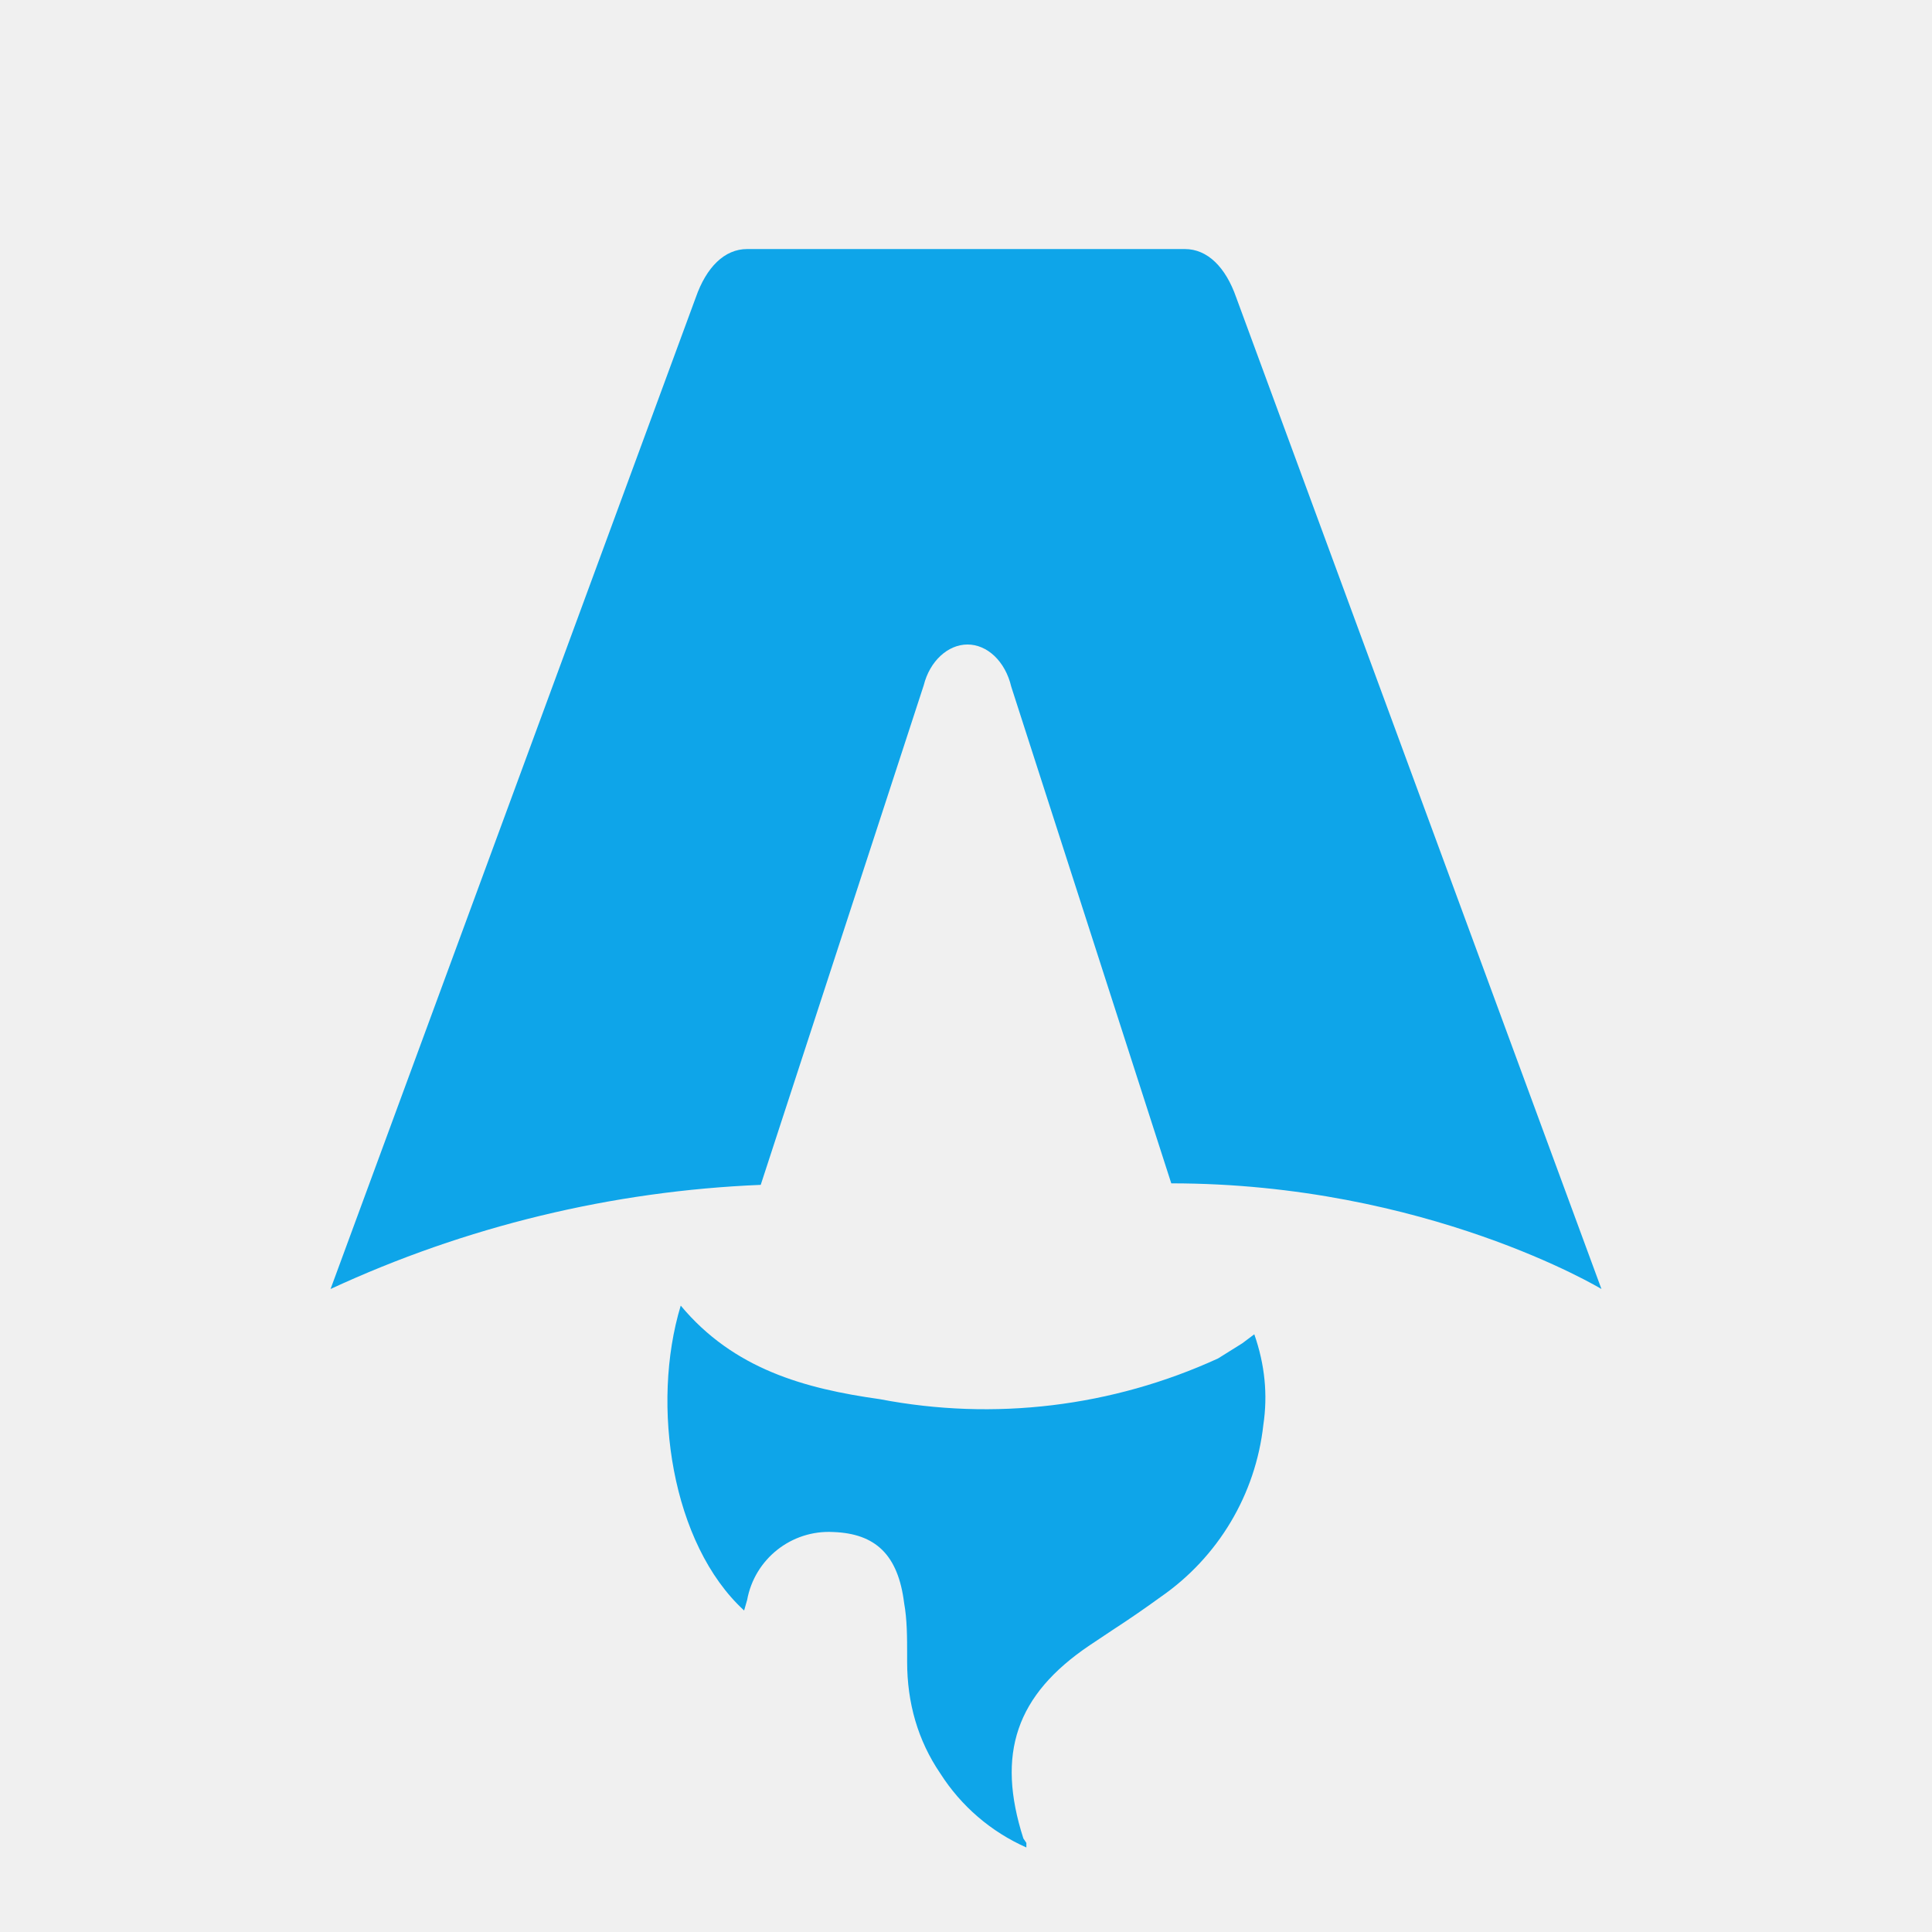
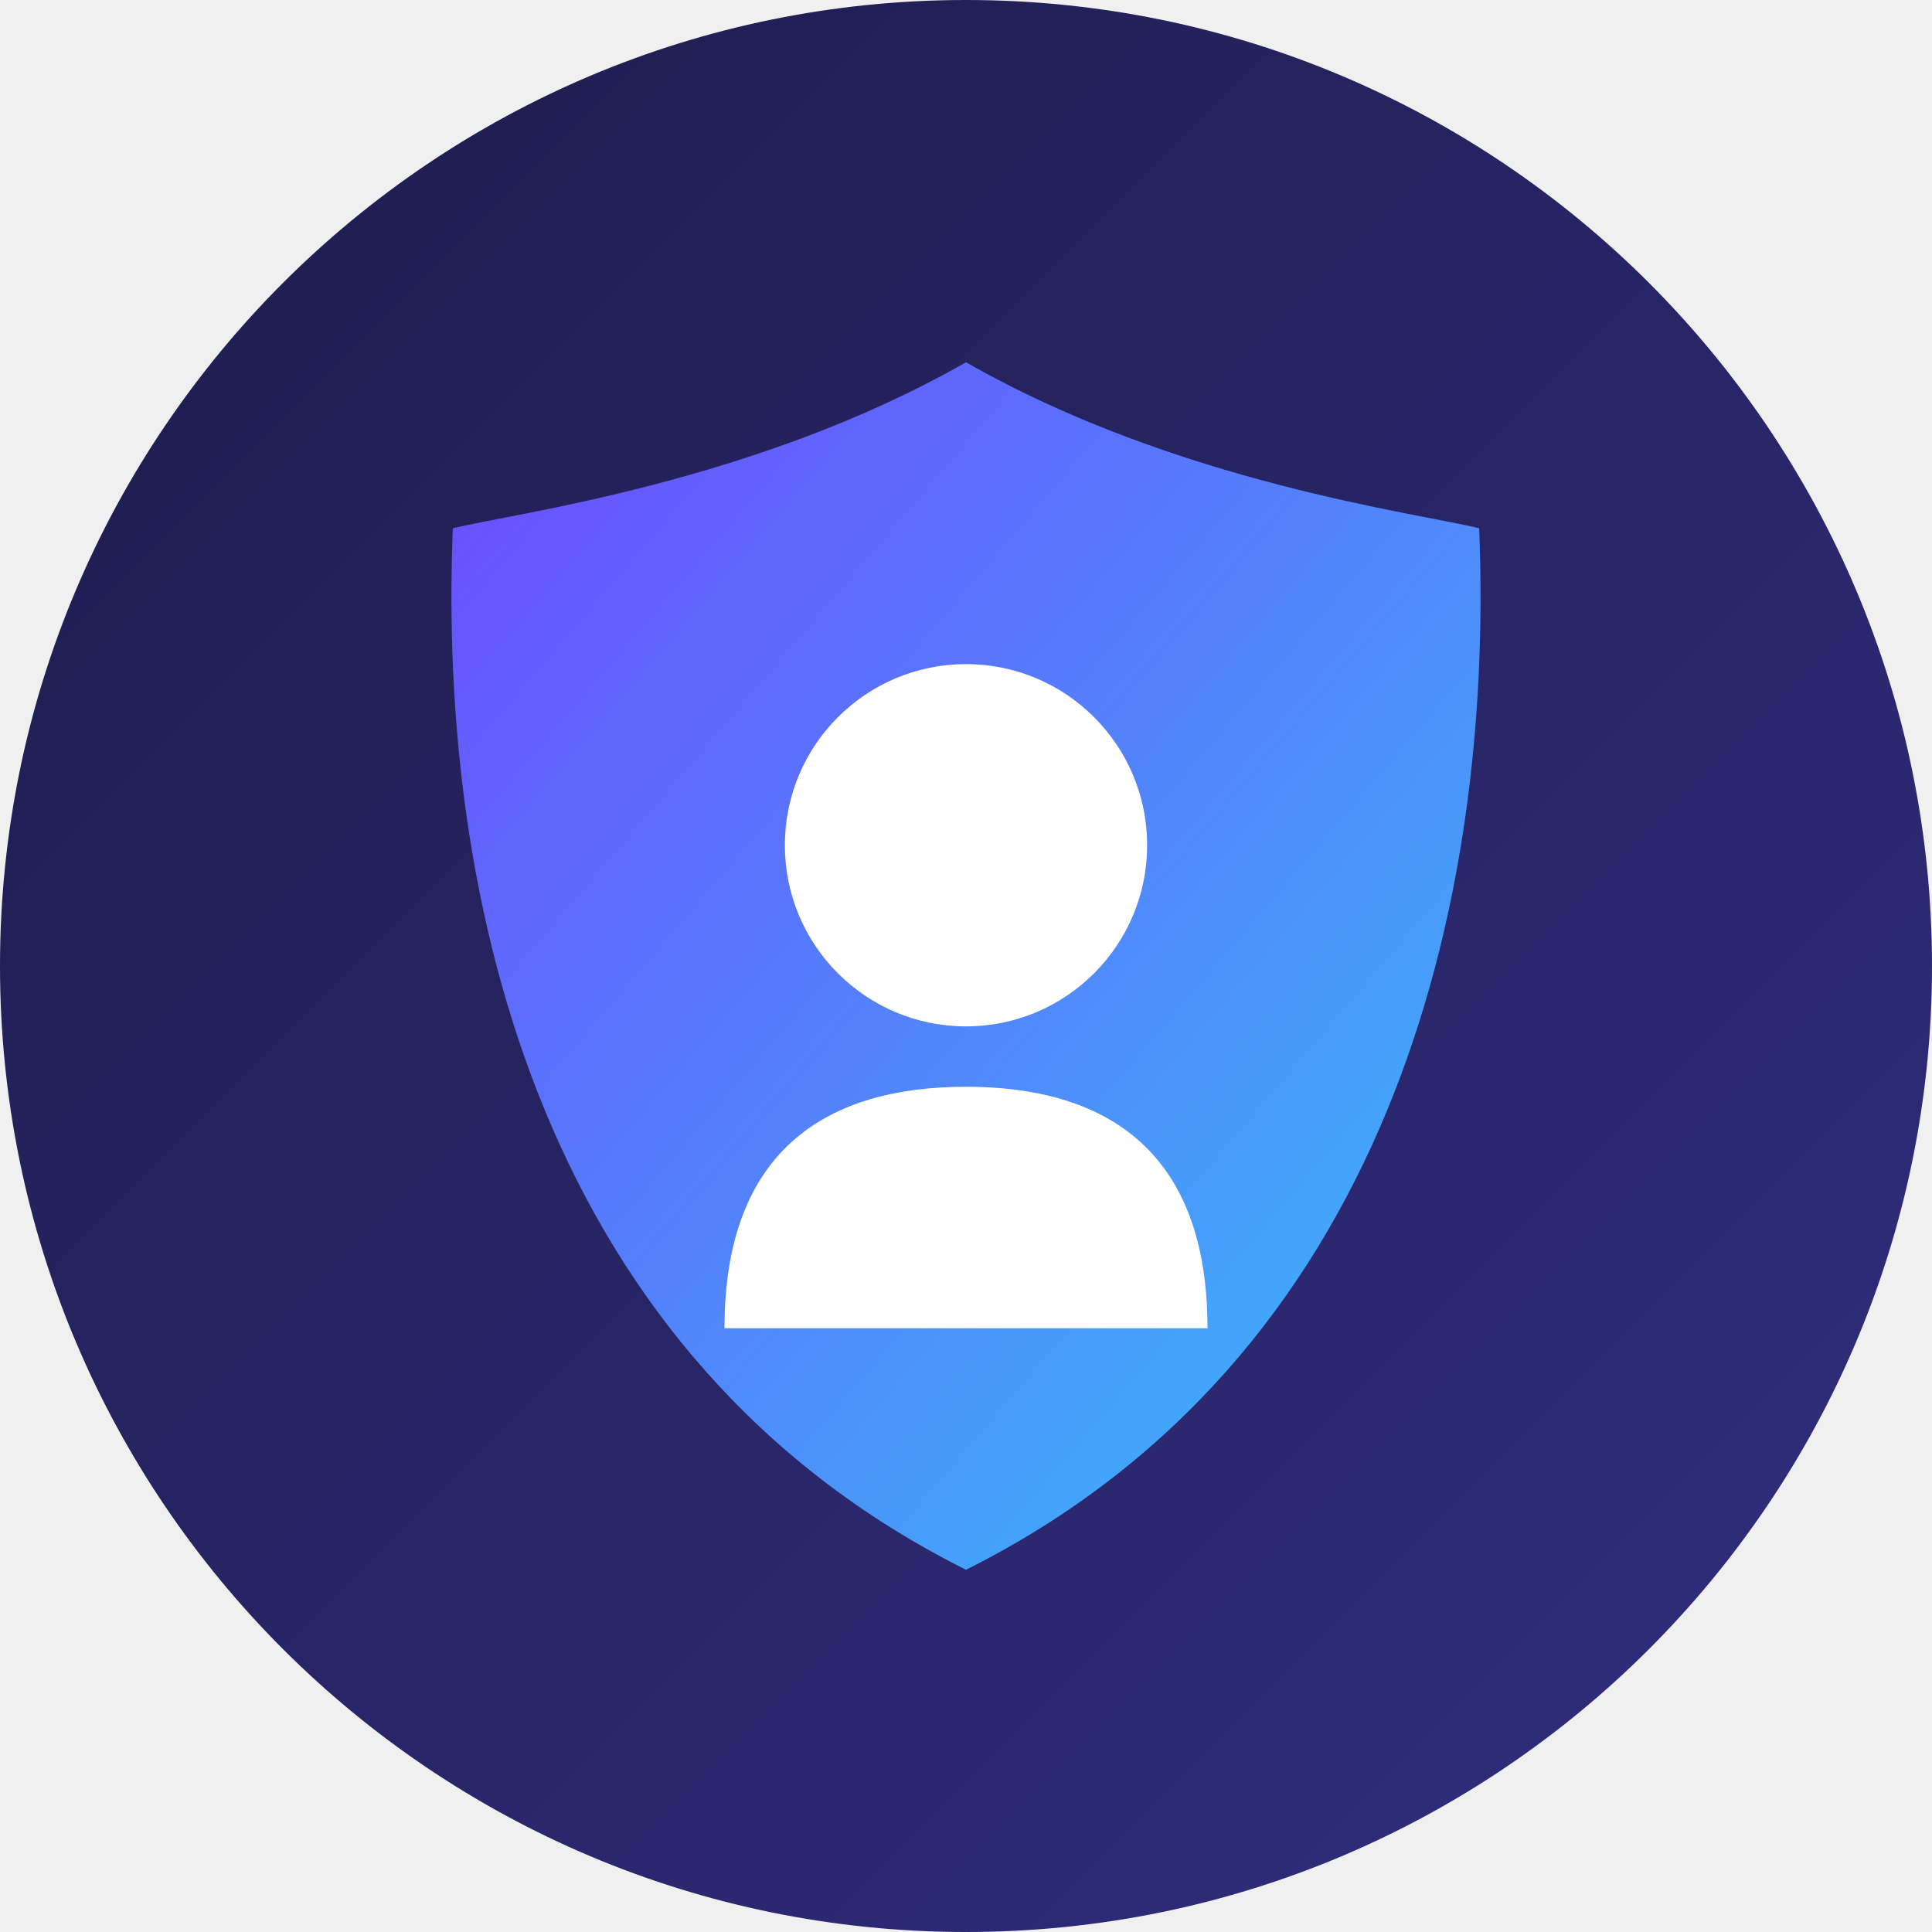
- <svg xmlns="http://www.w3.org/2000/svg" fill="#0ea5e9" viewBox="0 0 128 128">
-   <path d="M50.4 78.5a75.1 75.1 0 0 0-28.5 6.9l24.2-65.7c.7-2 1.9-3.2 3.4-3.2h29c1.5 0 2.7 1.2 3.4 3.2l24.2 65.7s-11.6-7-28.5-7L67 45.5c-.4-1.7-1.6-2.8-2.9-2.8-1.3 0-2.5 1.1-2.9 2.7L50.4 78.5Zm-1.1 28.2Zm-4.2-20.2c-2 6.6-.6 15.8 4.2 20.2a17.5 17.5 0 0 1 .2-.7 5.5 5.5 0 0 1 5.7-4.5c2.8.1 4.3 1.5 4.7 4.7.2 1.1.2 2.3.2 3.5v.4c0 2.7.7 5.2 2.2 7.4a13 13 0 0 0 5.7 4.9v-.3l-.2-.3c-1.8-5.6-.5-9.5 4.4-12.8l1.5-1a73 73 0 0 0 3.2-2.2 16 16 0 0 0 6.8-11.4c.3-2 .1-4-.6-6l-.8.6-1.6 1a37 37 0 0 1-22.4 2.7c-5-.7-9.7-2-13.2-6.2Z" />
+ <svg xmlns="http://www.w3.org/2000/svg" viewBox="0 0 128 128" width="128" height="128">
+   <defs>
+     <linearGradient id="avatarGrad" x1="0%" y1="0%" x2="100%" y2="100%">
+       <stop offset="0%" stop-color="#1e1b4b" />
+       <stop offset="100%" stop-color="#312e81" />
+     </linearGradient>
+     <linearGradient id="shieldGrad" x1="0%" y1="0%" x2="100%" y2="100%">
+       <stop offset="0%" stop-color="#6d4aff" />
+       <stop offset="100%" stop-color="#38bdf8" />
+     </linearGradient>
+   </defs>
+   <rect width="128" height="128" rx="64" fill="url(#avatarGrad)" />
+   <path d="M64 24 C78 32 94 34 98 35 C99 60 92 90 64 104 C36 90 29 60 30 35 C34 34 50 32 64 24 Z" fill="url(#shieldGrad)" />
+   <circle cx="64" cy="56" r="12" fill="#ffffff" />
+   <path d="M48 88 C48 76 55 72 64 72 C73 72 80 76 80 88 Z" fill="#ffffff" />
</svg>
